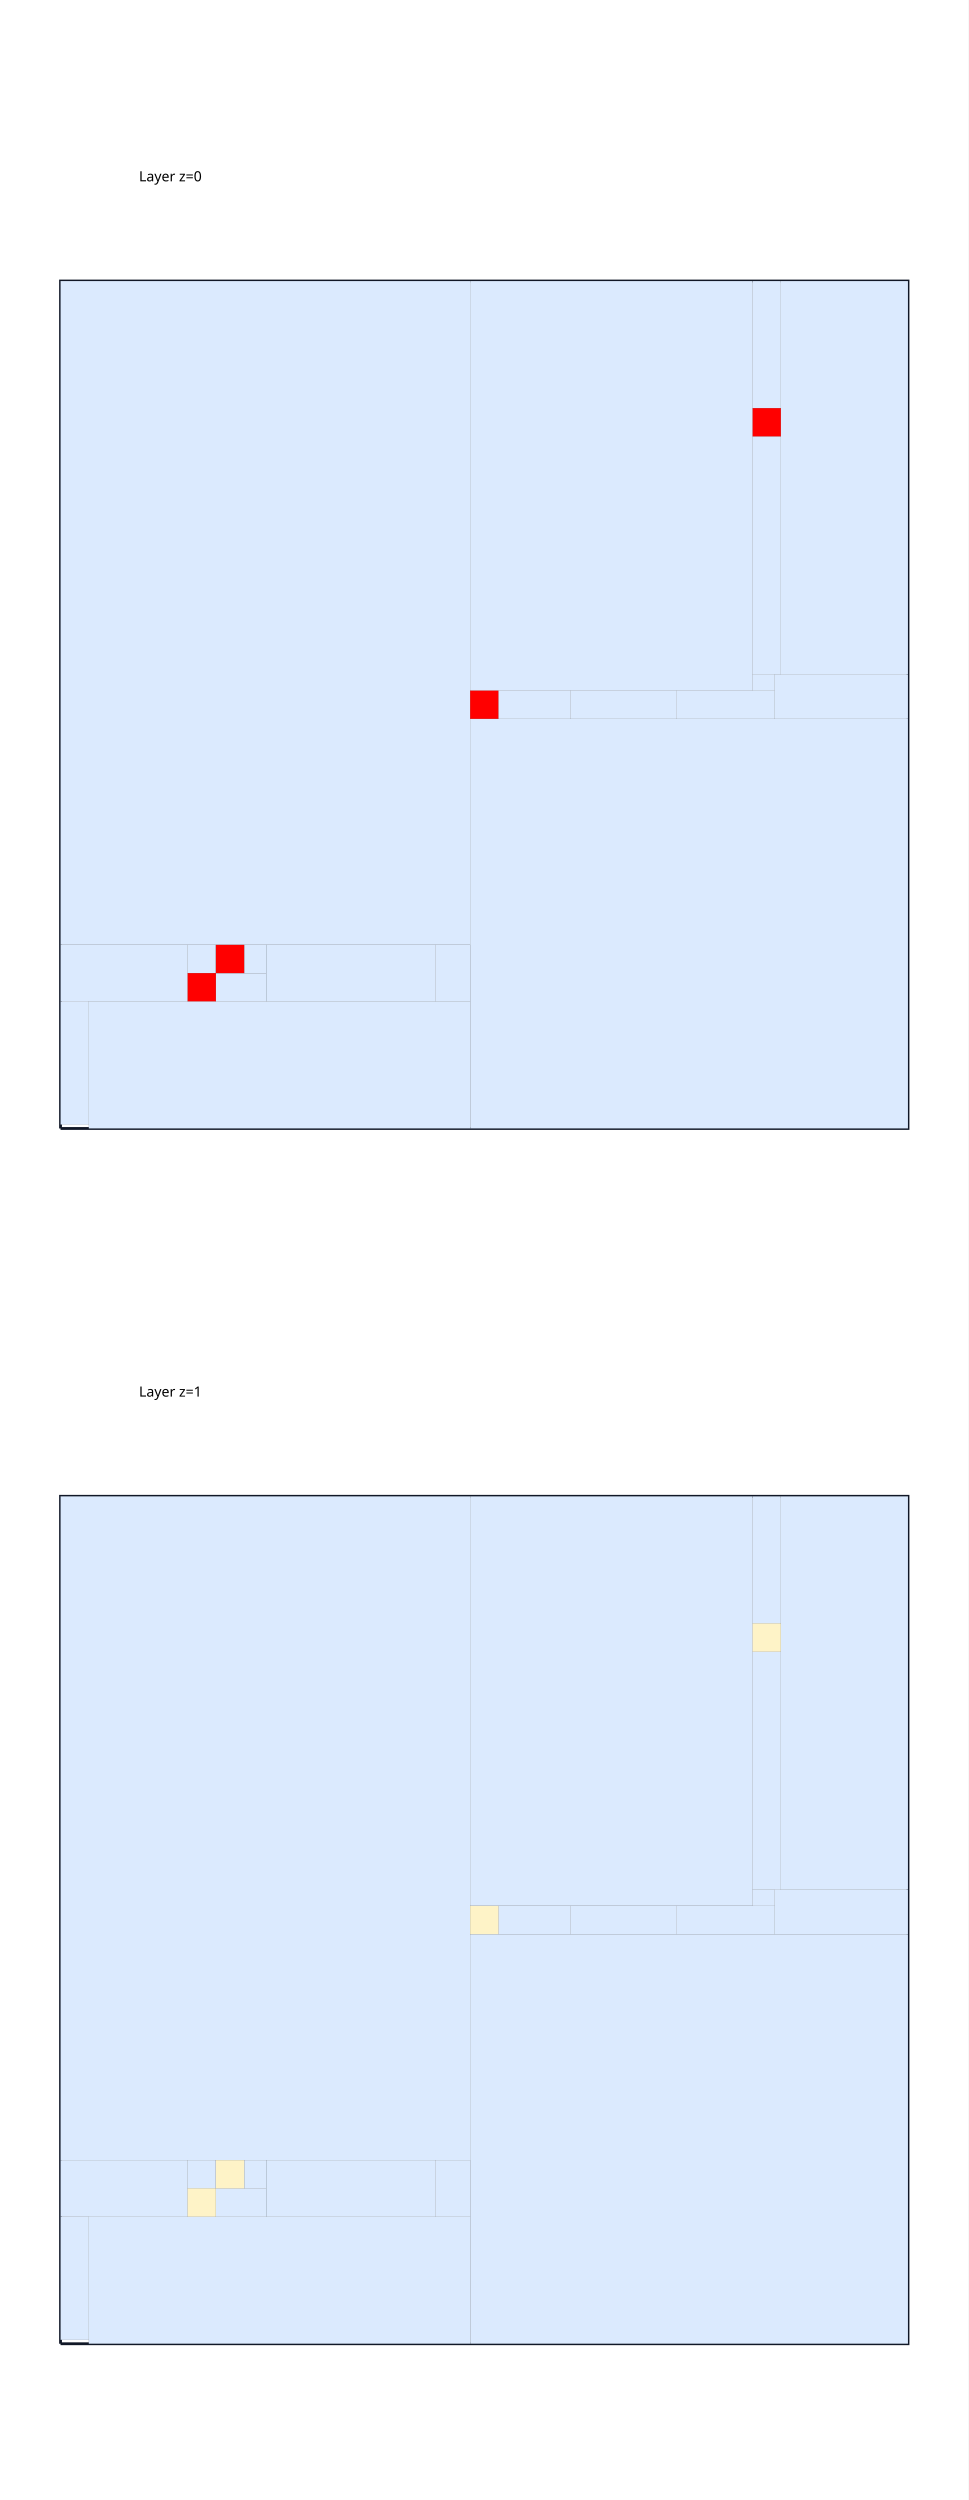
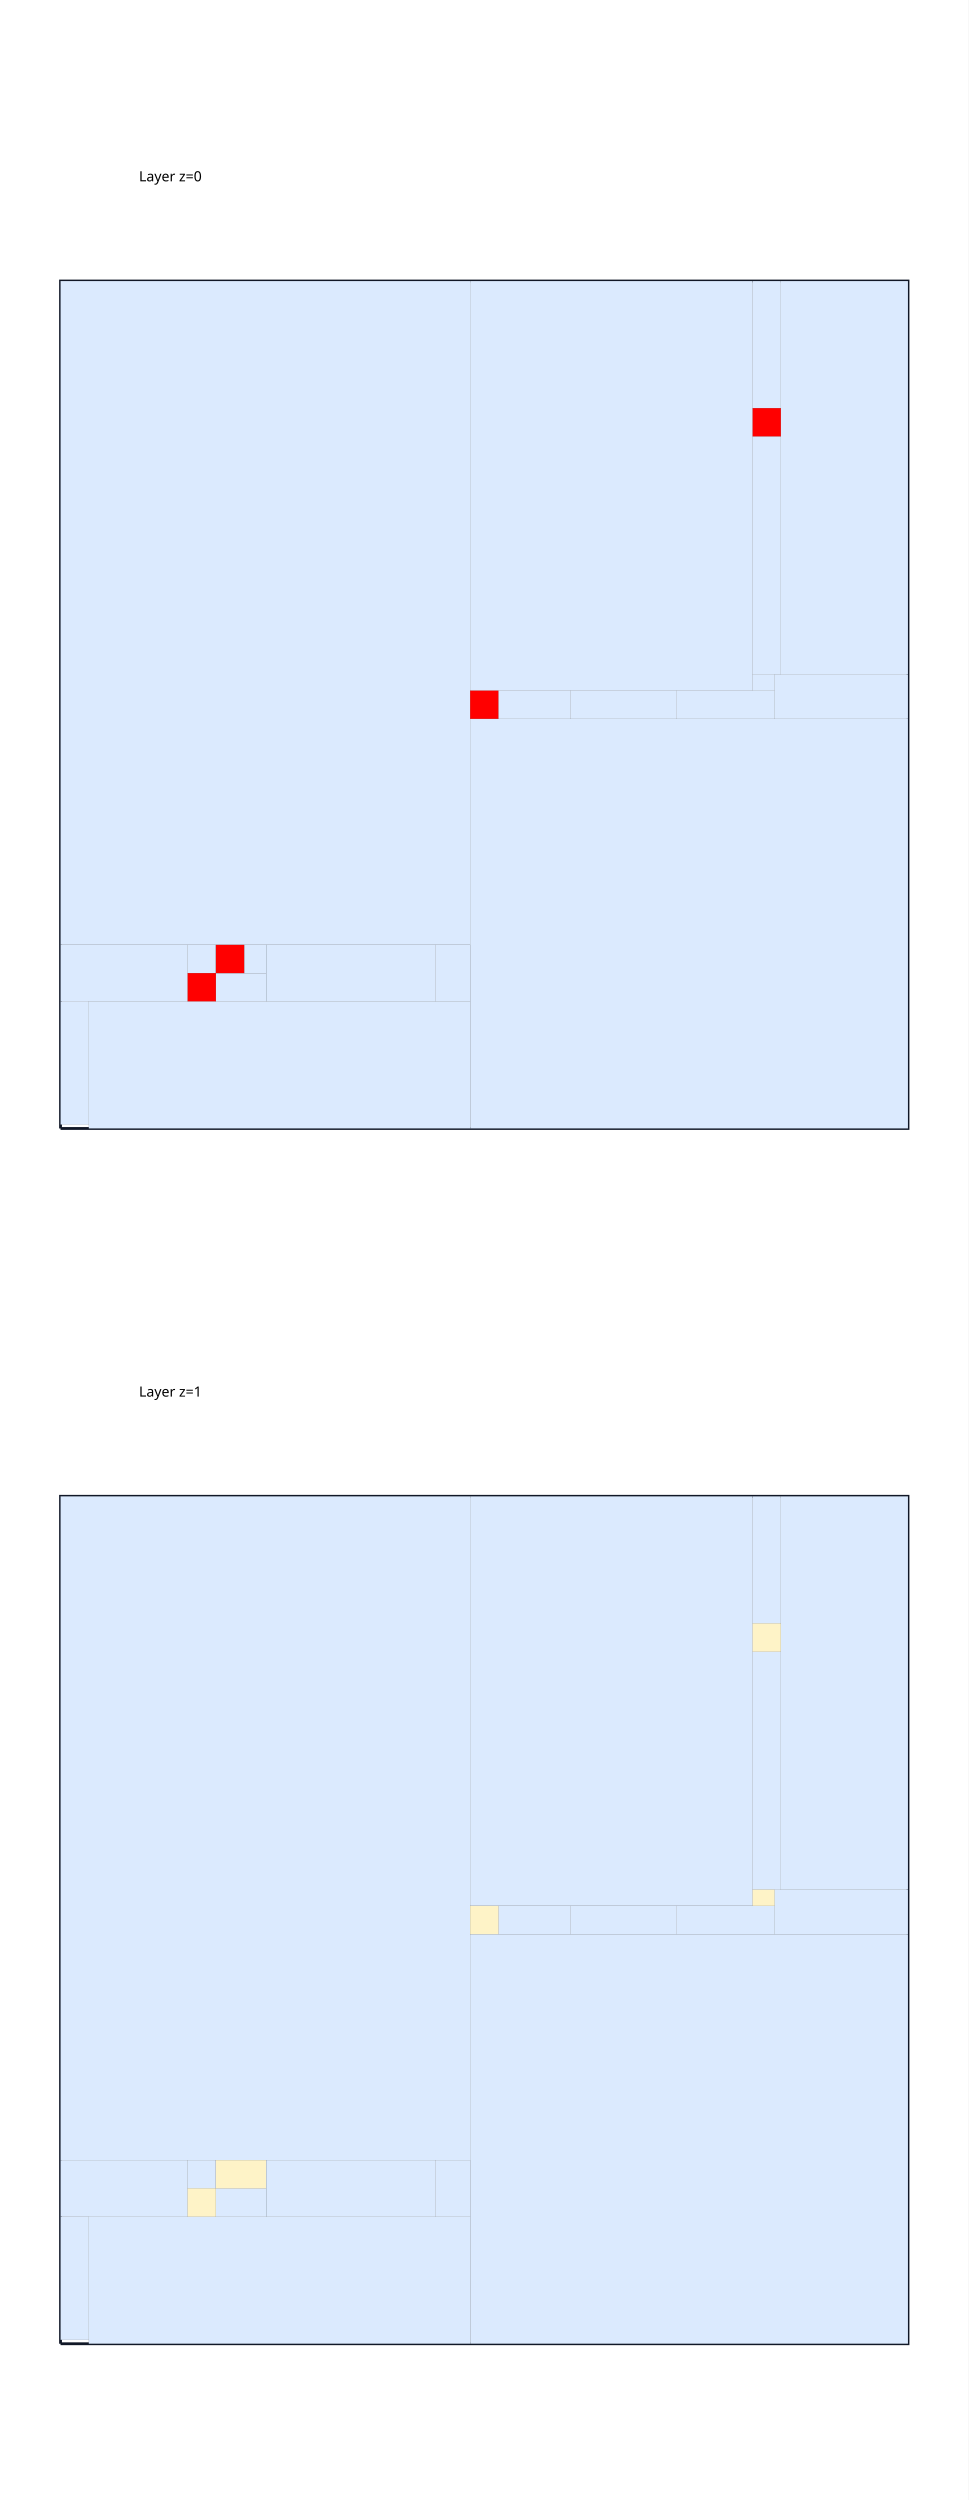
<svg xmlns="http://www.w3.org/2000/svg" width="640" height="1652" viewBox="0 0 640 1652">
  <rect width="100%" height="100%" fill="white" />
  <g>
    <polyline data-points="-5,-5 25,-5 25,25 -5,25 -5,-5" data-type="line" data-label="bounds" points="40,745.694 600,745.694 600,185.694 40,185.694 40,745.694" fill="none" stroke="#111827" stroke-width="1.867" />
  </g>
  <g>
    <polyline data-points="-5,-48.02083333333333 25,-48.02083333333333 25,-18.02083333333333 -5,-18.02083333333333 -5,-48.02083333333333" data-type="line" data-label="bounds" points="40,1548.75 600,1548.75 600,988.75 40,988.75 40,1548.75" fill="none" stroke="#111827" stroke-width="1.867" />
  </g>
  <g>
    <rect data-type="rect" data-label="node" data-x="2.25" data-y="13.25" x="40" y="185.694" width="270.667" height="438.667" fill="#dbeafe" stroke="black" stroke-width="0.054" />
  </g>
  <g>
    <rect data-type="rect" data-label="node" data-x="17.25" data-y="2.25" x="310.667" y="475.028" width="289.333" height="270.667" fill="#dbeafe" stroke="black" stroke-width="0.054" />
  </g>
  <g>
    <rect data-type="rect" data-label="node" data-x="14.5" data-y="17.75" x="310.667" y="185.694" width="186.667" height="270.667" fill="#dbeafe" stroke="black" stroke-width="0.054" />
  </g>
  <g>
-     <rect data-type="rect" data-label="node" data-x="14.924999999999997" data-y="10" x="376.933" y="456.361" width="70" height="18.667" fill="#dbeafe" stroke="black" stroke-width="0.054" />
+     <rect data-type="rect" data-label="node" data-x="14.925" data-y="10" x="376.933" y="456.361" width="70" height="18.667" fill="#dbeafe" stroke="black" stroke-width="0.054" />
  </g>
  <g>
    <rect data-type="rect" data-label="node" data-x="18.5375" data-y="10" x="446.933" y="456.361" width="64.867" height="18.667" fill="#dbeafe" stroke="black" stroke-width="0.054" />
  </g>
  <g>
-     <rect data-type="rect" data-label="node" data-x="2.75" data-y="-2.75" x="58.667" y="661.694" width="252" height="84" fill="#dbeafe" stroke="black" stroke-width="0.054" />
+     <rect data-type="rect" data-label="node" data-x="2.7500000000000004" data-y="-2.75" x="58.667" y="661.694" width="252" height="84" fill="#dbeafe" stroke="black" stroke-width="0.054" />
  </g>
  <g>
    <rect data-type="rect" data-label="node" data-x="22.75" data-y="18.0375" x="516" y="185.694" width="84" height="259.933" fill="#dbeafe" stroke="black" stroke-width="0.054" />
  </g>
  <g>
    <rect data-type="rect" data-label="node" data-x="-2.75" data-y="0.5" x="40" y="624.361" width="84" height="37.333" fill="#dbeafe" stroke="black" stroke-width="0.054" />
  </g>
  <g>
    <rect data-type="rect" data-label="node" data-x="5.275" data-y="0.5" x="175.8" y="624.361" width="112" height="37.333" fill="#dbeafe" stroke="black" stroke-width="0.054" />
  </g>
  <g>
-     <rect data-type="rect" data-label="node" data-x="11.775" data-y="10" x="329.333" y="456.361" width="47.6" height="18.667" fill="#dbeafe" stroke="black" stroke-width="0.054" />
+     <rect data-type="rect" data-label="node" data-x="11.774999999999999" data-y="10" x="329.333" y="456.361" width="47.6" height="18.667" fill="#dbeafe" stroke="black" stroke-width="0.054" />
  </g>
  <g>
-     <rect data-type="rect" data-label="node" data-x="22.6375" data-y="10.2875" x="511.8" y="445.628" width="88.2" height="29.4" fill="#dbeafe" stroke="black" stroke-width="0.054" />
+     <rect data-type="rect" data-label="node" data-x="22.637500000000003" data-y="10.2875" x="511.8" y="445.628" width="88.2" height="29.4" fill="#dbeafe" stroke="black" stroke-width="0.054" />
  </g>
  <g>
    <rect data-type="rect" data-label="node" data-x="8.8875" data-y="0.5" x="287.8" y="624.361" width="22.867" height="37.333" fill="#dbeafe" stroke="black" stroke-width="0.054" />
  </g>
  <g>
    <rect data-type="rect" data-label="node" data-x="0" data-y="1" x="124" y="624.361" width="18.667" height="18.667" fill="#dbeafe" stroke="black" stroke-width="0.054" />
  </g>
  <g>
-     <rect data-type="rect" data-label="node" data-x="1.3875" data-y="0" x="142.667" y="643.028" width="33.133" height="18.667" fill="#dbeafe" stroke="black" stroke-width="0.054" />
+     <rect data-type="rect" data-label="node" data-x="1.3875000000000002" data-y="0" x="142.667" y="643.028" width="33.133" height="18.667" fill="#dbeafe" stroke="black" stroke-width="0.054" />
  </g>
  <g>
    <rect data-type="rect" data-label="node" data-x="20" data-y="15.2875" x="497.333" y="288.361" width="18.667" height="157.267" fill="#dbeafe" stroke="black" stroke-width="0.054" />
  </g>
  <g>
    <rect data-type="rect" data-label="node" data-x="20" data-y="22.75" x="497.333" y="185.694" width="18.667" height="84" fill="#dbeafe" stroke="black" stroke-width="0.054" />
  </g>
  <g>
    <rect data-type="rect" data-label="node" data-x="-4.5" data-y="-2.68125" x="40" y="661.694" width="18.667" height="81.433" fill="#dbeafe" stroke="black" stroke-width="0.054" />
  </g>
  <g>
-     <rect data-type="rect" data-label="node" data-x="1.8875" data-y="1" x="161.333" y="624.361" width="14.467" height="18.667" fill="#dbeafe" stroke="black" stroke-width="0.054" />
+     <rect data-type="rect" data-label="node" data-x="1.8875000000000002" data-y="1" x="161.333" y="624.361" width="14.467" height="18.667" fill="#dbeafe" stroke="black" stroke-width="0.054" />
  </g>
  <g>
-     <rect data-type="rect" data-label="node" data-x="19.8875" data-y="10.7875" x="497.333" y="445.628" width="14.467" height="10.733" fill="#dbeafe" stroke="black" stroke-width="0.054" />
+     <rect data-type="rect" data-label="node" data-x="19.887500000000003" data-y="10.7875" x="497.333" y="445.628" width="14.467" height="10.733" fill="#dbeafe" stroke="black" stroke-width="0.054" />
  </g>
  <g>
    <rect data-type="rect" data-label="node" data-x="0" data-y="0" x="124" y="643.028" width="18.667" height="18.667" fill="red" stroke="black" stroke-width="0.054" />
  </g>
  <g>
    <rect data-type="rect" data-label="node" data-x="10" data-y="10" x="310.667" y="456.361" width="18.667" height="18.667" fill="red" stroke="black" stroke-width="0.054" />
  </g>
  <g>
    <rect data-type="rect" data-label="node" data-x="20" data-y="20" x="497.333" y="269.694" width="18.667" height="18.667" fill="red" stroke="black" stroke-width="0.054" />
  </g>
  <g>
    <rect data-type="rect" data-label="node" data-x="1" data-y="1" x="142.667" y="624.361" width="18.667" height="18.667" fill="red" stroke="black" stroke-width="0.054" />
  </g>
  <g>
    <rect data-type="rect" data-label="node" data-x="2.25" data-y="-29.77083333333333" x="40" y="988.75" width="270.667" height="438.667" fill="#dbeafe" stroke="black" stroke-width="0.054" />
  </g>
  <g>
    <rect data-type="rect" data-label="node" data-x="17.25" data-y="-40.77083333333333" x="310.667" y="1278.083" width="289.333" height="270.667" fill="#dbeafe" stroke="black" stroke-width="0.054" />
  </g>
  <g>
    <rect data-type="rect" data-label="node" data-x="14.5" data-y="-25.27083333333333" x="310.667" y="988.75" width="186.667" height="270.667" fill="#dbeafe" stroke="black" stroke-width="0.054" />
  </g>
  <g>
-     <rect data-type="rect" data-label="node" data-x="14.924999999999997" data-y="-33.02083333333333" x="376.933" y="1259.417" width="70" height="18.667" fill="#dbeafe" stroke="black" stroke-width="0.054" />
+     <rect data-type="rect" data-label="node" data-x="14.925" data-y="-33.02083333333333" x="376.933" y="1259.417" width="70" height="18.667" fill="#dbeafe" stroke="black" stroke-width="0.054" />
  </g>
  <g>
    <rect data-type="rect" data-label="node" data-x="18.5375" data-y="-33.02083333333333" x="446.933" y="1259.417" width="64.867" height="18.667" fill="#dbeafe" stroke="black" stroke-width="0.054" />
  </g>
  <g>
-     <rect data-type="rect" data-label="node" data-x="2.75" data-y="-45.77083333333333" x="58.667" y="1464.75" width="252" height="84" fill="#dbeafe" stroke="black" stroke-width="0.054" />
+     <rect data-type="rect" data-label="node" data-x="2.7500000000000004" data-y="-45.77083333333333" x="58.667" y="1464.75" width="252" height="84" fill="#dbeafe" stroke="black" stroke-width="0.054" />
  </g>
  <g>
    <rect data-type="rect" data-label="node" data-x="22.75" data-y="-24.983333333333327" x="516" y="988.75" width="84" height="259.933" fill="#dbeafe" stroke="black" stroke-width="0.054" />
  </g>
  <g>
    <rect data-type="rect" data-label="node" data-x="-2.75" data-y="-42.52083333333333" x="40" y="1427.417" width="84" height="37.333" fill="#dbeafe" stroke="black" stroke-width="0.054" />
  </g>
  <g>
    <rect data-type="rect" data-label="node" data-x="5.275" data-y="-42.52083333333333" x="175.8" y="1427.417" width="112" height="37.333" fill="#dbeafe" stroke="black" stroke-width="0.054" />
  </g>
  <g>
-     <rect data-type="rect" data-label="node" data-x="11.775" data-y="-33.02083333333333" x="329.333" y="1259.417" width="47.6" height="18.667" fill="#dbeafe" stroke="black" stroke-width="0.054" />
+     <rect data-type="rect" data-label="node" data-x="11.774999999999999" data-y="-33.02083333333333" x="329.333" y="1259.417" width="47.6" height="18.667" fill="#dbeafe" stroke="black" stroke-width="0.054" />
  </g>
  <g>
-     <rect data-type="rect" data-label="node" data-x="22.6375" data-y="-32.73333333333333" x="511.8" y="1248.683" width="88.2" height="29.4" fill="#dbeafe" stroke="black" stroke-width="0.054" />
+     <rect data-type="rect" data-label="node" data-x="22.637500000000003" data-y="-32.73333333333333" x="511.8" y="1248.683" width="88.2" height="29.4" fill="#dbeafe" stroke="black" stroke-width="0.054" />
  </g>
  <g>
    <rect data-type="rect" data-label="node" data-x="8.8875" data-y="-42.52083333333333" x="287.8" y="1427.417" width="22.867" height="37.333" fill="#dbeafe" stroke="black" stroke-width="0.054" />
  </g>
  <g>
    <rect data-type="rect" data-label="node" data-x="0" data-y="-42.02083333333333" x="124" y="1427.417" width="18.667" height="18.667" fill="#dbeafe" stroke="black" stroke-width="0.054" />
  </g>
  <g>
-     <rect data-type="rect" data-label="node" data-x="1.3875" data-y="-43.02083333333333" x="142.667" y="1446.083" width="33.133" height="18.667" fill="#dbeafe" stroke="black" stroke-width="0.054" />
+     <rect data-type="rect" data-label="node" data-x="1.3875000000000002" data-y="-43.02083333333333" x="142.667" y="1446.083" width="33.133" height="18.667" fill="#dbeafe" stroke="black" stroke-width="0.054" />
  </g>
  <g>
    <rect data-type="rect" data-label="node" data-x="20" data-y="-27.733333333333327" x="497.333" y="1091.417" width="18.667" height="157.267" fill="#dbeafe" stroke="black" stroke-width="0.054" />
  </g>
  <g>
    <rect data-type="rect" data-label="node" data-x="20" data-y="-20.27083333333333" x="497.333" y="988.75" width="18.667" height="84" fill="#dbeafe" stroke="black" stroke-width="0.054" />
  </g>
  <g>
    <rect data-type="rect" data-label="node" data-x="-4.5" data-y="-45.70208333333333" x="40" y="1464.75" width="18.667" height="81.433" fill="#dbeafe" stroke="black" stroke-width="0.054" />
  </g>
  <g>
-     <rect data-type="rect" data-label="node" data-x="1.8875" data-y="-42.02083333333333" x="161.333" y="1427.417" width="14.467" height="18.667" fill="#dbeafe" stroke="black" stroke-width="0.054" />
-   </g>
-   <g>
-     <rect data-type="rect" data-label="node" data-x="19.8875" data-y="-32.23333333333333" x="497.333" y="1248.683" width="14.467" height="10.733" fill="#dbeafe" stroke="black" stroke-width="0.054" />
-   </g>
-   <g>
    <rect data-type="rect" data-label="node" data-x="10" data-y="-33.02083333333333" x="310.667" y="1259.417" width="18.667" height="18.667" fill="#fef3c7" stroke="black" stroke-width="0.054" />
  </g>
  <g>
    <rect data-type="rect" data-label="node" data-x="0" data-y="-43.02083333333333" x="124" y="1446.083" width="18.667" height="18.667" fill="#fef3c7" stroke="black" stroke-width="0.054" />
  </g>
  <g>
-     <rect data-type="rect" data-label="node" data-x="1" data-y="-42.02083333333333" x="142.667" y="1427.417" width="18.667" height="18.667" fill="#fef3c7" stroke="black" stroke-width="0.054" />
+     <rect data-type="rect" data-label="node" data-x="1.3875000000000002" data-y="-42.02083333333333" x="142.667" y="1427.417" width="33.133" height="18.667" fill="#fef3c7" stroke="black" stroke-width="0.054" />
+   </g>
+   <g>
+     <rect data-type="rect" data-label="node" data-x="19.887500000000003" data-y="-32.23333333333333" x="497.333" y="1248.683" width="14.467" height="10.733" fill="#fef3c7" stroke="black" stroke-width="0.054" />
  </g>
  <g>
    <rect data-type="rect" data-label="node" data-x="20" data-y="-23.02083333333333" x="497.333" y="1072.75" width="18.667" height="18.667" fill="#fef3c7" stroke="black" stroke-width="0.054" />
  </g>
  <text data-type="text" data-label="Layer z=0" data-x="0" data-y="28.916666666666664" x="133.333" y="112.583" fill="black" font-size="9.333" font-family="sans-serif" text-anchor="end" dominant-baseline="text-before-edge">Layer z=0</text>
  <text data-type="text" data-label="Layer z=1" data-x="0" data-y="-14.104166666666664" x="133.333" y="915.639" fill="black" font-size="9.333" font-family="sans-serif" text-anchor="end" dominant-baseline="text-before-edge">Layer z=1</text>
  <g id="crosshair" style="display: none">
    <line id="crosshair-h" y1="0" y2="1652" stroke="#666" stroke-width="0.5" />
    <line id="crosshair-v" x1="0" x2="640" stroke="#666" stroke-width="0.5" />
    <text id="coordinates" font-family="monospace" font-size="12" fill="#666" />
  </g>
</svg>
